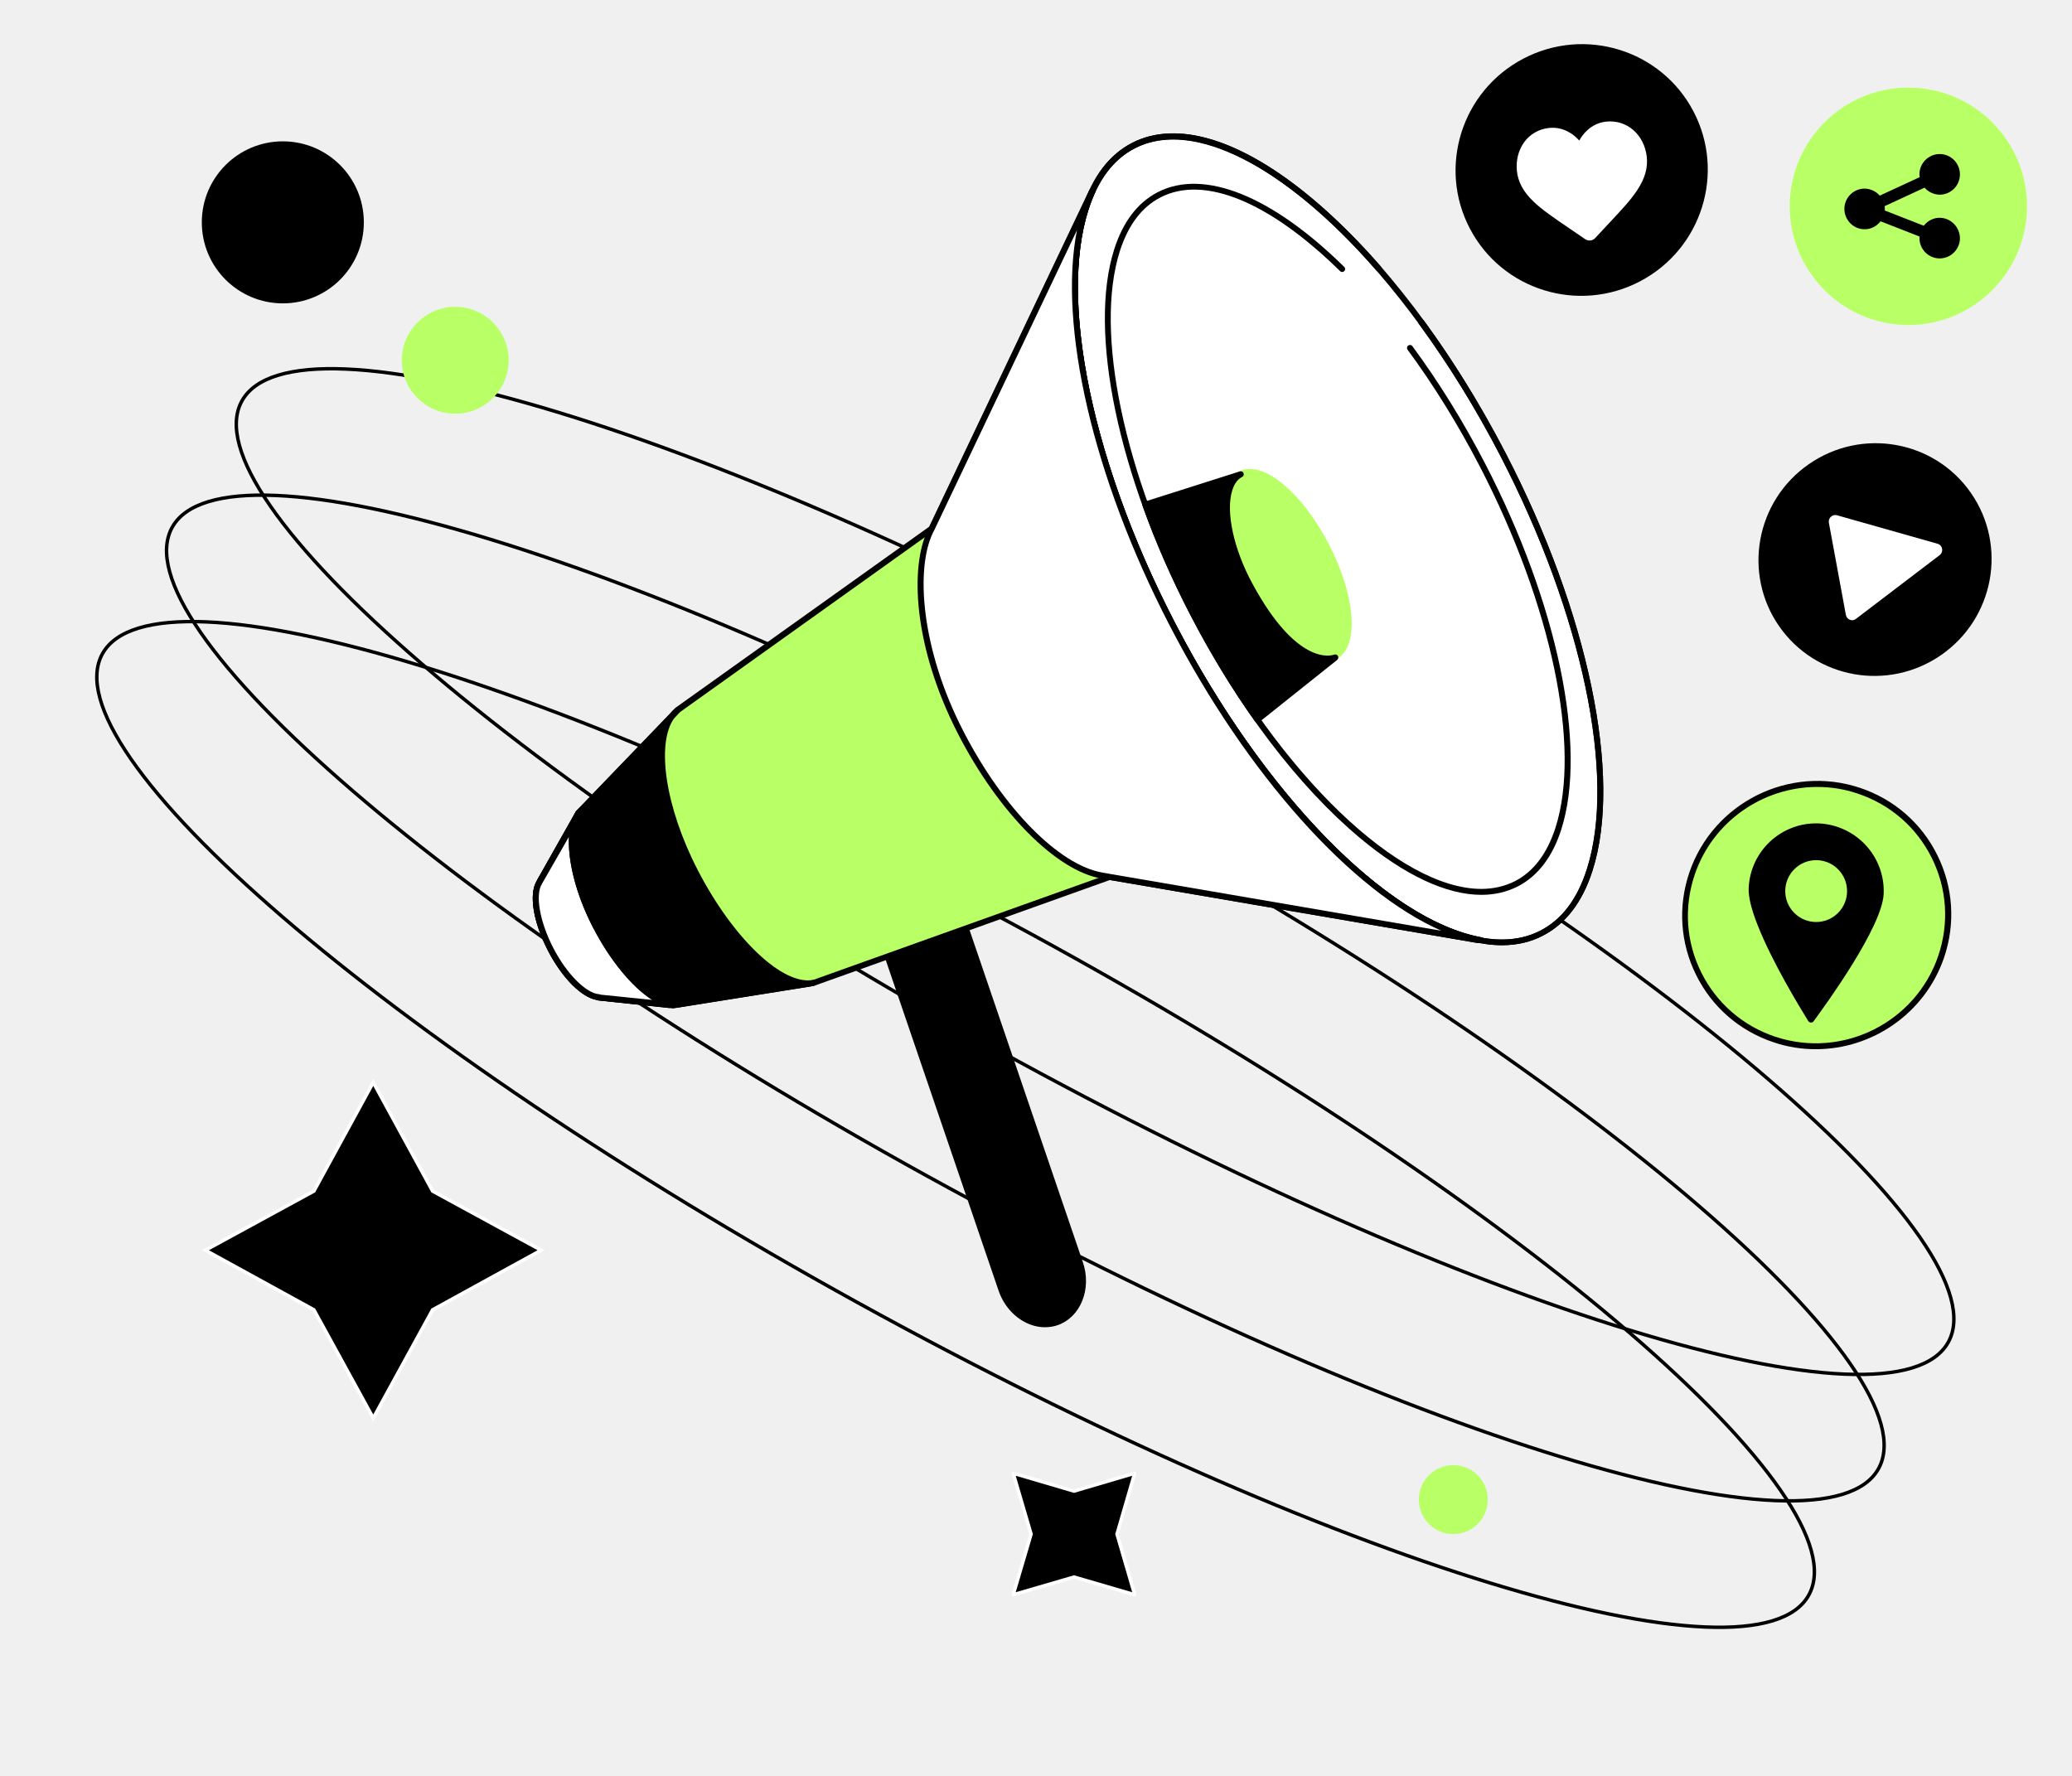
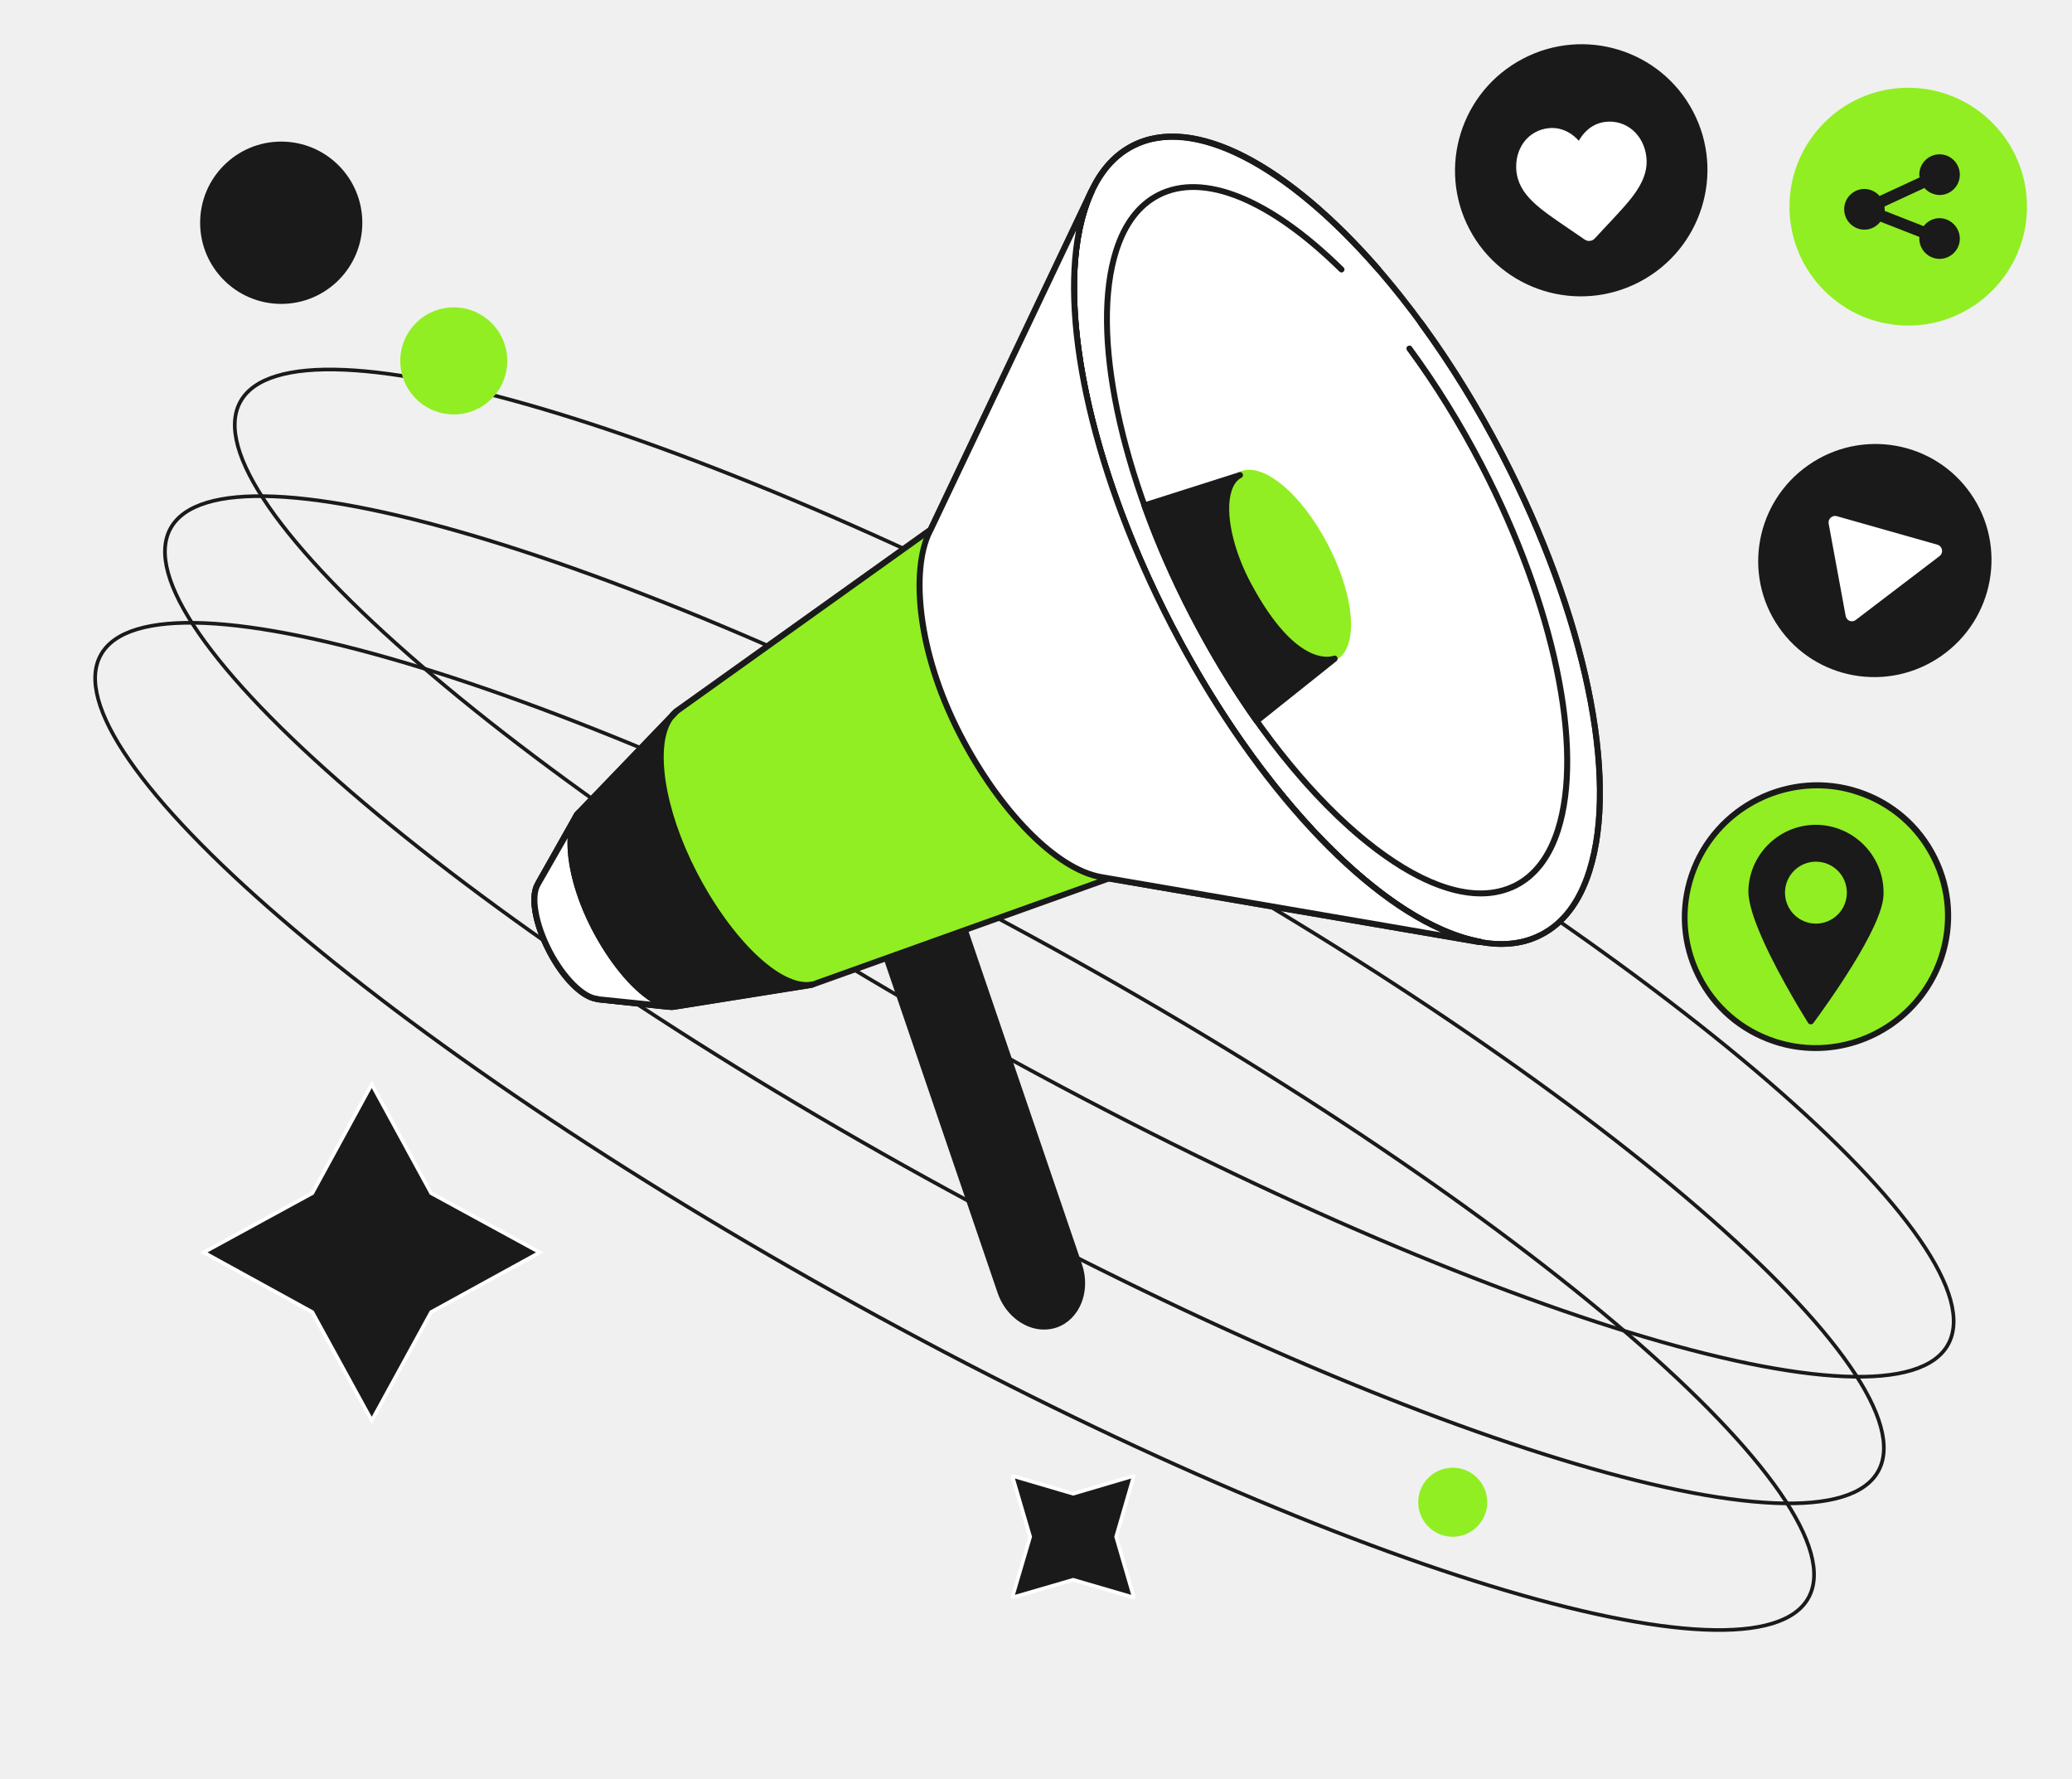
- <svg xmlns="http://www.w3.org/2000/svg" width="601" height="515" viewBox="0 0 601 515" fill="none">
-   <g clip-path="url(#clip0_332_1228)">
-     <path d="M311.536 432.535L329.137 427.349L324.001 445L329.137 462.601L311.536 457.465L293.885 462.601L299.07 445L293.885 427.349L311.536 432.535Z" fill="black" stroke="white" stroke-miterlimit="10" />
+ <svg xmlns="http://www.w3.org/2000/svg" width="564" height="484" viewBox="0 0 564 484" fill="none">
+   <g clip-path="url(#clip0_105_4668)">
+     <path d="M292.113 406.499L308.646 401.625L303.822 418.214L308.646 434.755L292.113 429.929L275.534 434.755L280.405 418.214L275.534 401.625L292.113 406.499Z" fill="#1A1A1A" stroke="white" stroke-miterlimit="10" />
  </g>
-   <g clip-path="url(#clip1_332_1228)">
-     <path d="M125.484 345.509L156.96 362.659L125.484 379.947L108.266 411.354L91.047 379.947L59.571 362.659L91.047 345.509L108.266 313.964L125.484 345.509Z" fill="black" stroke="white" stroke-miterlimit="10" />
+   <g clip-path="url(#clip1_105_4668)">
+     <path d="M117.36 324.711L146.924 340.829L117.36 357.076L101.187 386.593L85.013 357.076L55.449 340.829L85.013 324.711L101.187 295.065L117.36 324.711Z" fill="#1A1A1A" stroke="white" stroke-miterlimit="10" />
  </g>
-   <path d="M565.117 389.333C563.218 392.777 559.679 395.268 554.584 396.813C549.486 398.359 542.874 398.943 534.913 398.6C518.992 397.913 497.791 393.524 472.776 385.868C422.756 370.558 357.594 342.216 289.155 304.465C220.715 266.715 161.982 226.717 122.349 192.575C102.53 175.501 87.508 159.909 78.434 146.81C73.897 140.259 70.864 134.355 69.452 129.218C68.04 124.084 68.26 119.762 70.16 116.319C72.059 112.875 75.598 110.384 80.693 108.839C85.791 107.293 92.403 106.709 100.364 107.052C116.285 107.739 137.486 112.128 162.501 119.784C212.521 135.094 277.683 163.436 346.122 201.187C414.562 238.937 473.295 278.934 512.928 313.077C532.747 330.15 547.769 345.742 556.843 358.842C561.38 365.393 564.414 371.297 565.825 376.434C567.237 381.568 567.017 385.889 565.117 389.333Z" stroke="black" />
-   <path d="M544.887 426.007C542.987 429.451 539.449 431.942 534.354 433.487C529.256 435.033 522.644 435.617 514.683 435.273C498.762 434.587 477.56 430.198 452.546 422.542C402.526 407.232 337.364 378.89 268.924 341.139C200.485 303.388 141.752 263.391 102.119 229.249C82.299 212.175 67.277 196.583 58.204 183.483C53.666 176.933 50.633 171.029 49.221 165.892C47.81 160.758 48.03 156.436 49.929 152.992C51.829 149.549 55.367 147.057 60.462 145.512C65.56 143.967 72.172 143.383 80.134 143.726C96.054 144.413 117.256 148.802 142.27 156.458C192.291 171.767 257.452 200.11 325.892 237.86C394.331 275.611 453.064 315.608 492.697 349.75C512.517 366.824 527.539 382.416 536.612 395.516C541.15 402.067 544.183 407.971 545.595 413.107C547.006 418.241 546.786 422.563 544.887 426.007Z" stroke="black" />
-   <path d="M524.658 462.681C522.759 466.125 519.22 468.616 514.125 470.161C509.027 471.707 502.415 472.291 494.454 471.948C478.533 471.261 457.332 466.872 432.317 459.216C382.297 443.906 317.135 415.564 248.696 377.813C180.256 340.063 121.523 300.066 81.891 265.923C62.071 248.85 47.049 233.258 37.975 220.158C33.438 213.607 30.404 207.703 28.993 202.566C27.581 197.432 27.801 193.111 29.701 189.667C31.6 186.223 35.139 183.732 40.234 182.187C45.332 180.641 51.944 180.057 59.905 180.4C75.826 181.087 97.027 185.476 122.042 193.132C172.062 208.442 237.224 236.784 305.663 274.535C374.103 312.285 432.836 352.283 472.469 386.425C492.288 403.499 507.31 419.091 516.384 432.19C520.921 438.741 523.955 444.645 525.366 449.782C526.778 454.916 526.558 459.237 524.658 462.681Z" stroke="black" />
-   <circle cx="132.037" cy="104.5" r="15.5" fill="#B9FF66" />
-   <circle cx="421.537" cy="435" r="10" fill="#B9FF66" />
-   <circle cx="82.037" cy="64.5" r="23.5" fill="black" />
-   <path d="M306.509 383.59C300.205 385.744 293.001 381.475 290.495 374.071L251.496 259.81L274.284 252.015L313.322 366.433C315.828 373.758 312.774 381.436 306.509 383.59Z" fill="black" />
-   <path d="M303.102 385C301.262 385 299.383 384.569 297.581 383.668C293.94 381.866 291.042 378.498 289.633 374.345L250.634 260.084C250.478 259.653 250.713 259.144 251.182 258.987L273.971 251.192C274.206 251.113 274.441 251.113 274.636 251.231C274.832 251.348 274.989 251.505 275.067 251.74L314.105 366.159C316.728 373.914 313.439 382.101 306.744 384.412C305.608 384.804 304.355 385 303.102 385ZM252.592 260.358L291.317 373.797C292.57 377.518 295.154 380.574 298.364 382.14C300.949 383.394 303.729 383.629 306.235 382.767C312.03 380.769 314.849 373.562 312.5 366.707L273.736 253.111L252.592 260.358Z" fill="black" />
-   <path d="M270.251 153.382L196.521 205.988L167.821 235.798L156.544 255.736L156.505 255.892C154.273 259.339 155.565 267.291 159.755 275.399C163.866 283.39 169.661 288.953 173.733 289.266L173.616 289.344L195.268 291.695L235.794 285.231L321.818 254.443L428.751 272.775L429.495 272.814C402.635 267.8 366.377 231.88 340.025 181.076C313.713 130.31 305.334 80.132 316.885 55.376H316.845L270.838 152.128L270.251 153.382Z" fill="#B9FF66" />
-   <path d="M447.266 270.603C473.694 256.873 468.583 194.629 435.852 131.577C403.121 68.525 355.163 28.541 328.736 42.271C302.308 56.001 307.419 118.245 340.15 181.297C372.881 244.349 420.839 284.333 447.266 270.603Z" fill="white" />
-   <path d="M435.643 274.185C424.131 274.185 410.27 267.761 395.352 255.266C375.031 238.266 355.101 212.06 339.243 181.428C315.241 135.05 305.334 87.496 314.027 60.273C316.924 51.185 321.78 44.839 328.397 41.431C341.553 34.694 360.073 40.413 380.591 57.57C400.912 74.57 420.842 100.775 436.7 131.407C460.742 177.786 470.648 225.339 461.916 252.563C459.019 261.651 454.163 267.996 447.546 271.404C443.983 273.284 439.989 274.185 435.643 274.185ZM340.378 40.413C336.345 40.413 332.586 41.236 329.219 42.998C322.993 46.171 318.451 52.203 315.711 60.86C307.136 87.692 317.003 134.737 340.809 180.723C373.23 243.279 420.764 283.312 446.802 269.955C453.028 266.782 457.57 260.75 460.311 252.093C468.886 225.261 459.019 178.216 435.212 132.23C406.981 77.782 367.356 40.413 340.378 40.413Z" fill="black" />
-   <path d="M435.643 274.185C424.131 274.185 410.27 267.761 395.352 255.266C375.031 238.265 355.101 212.06 339.243 181.428C315.241 135.05 305.334 87.496 314.027 60.273C316.924 51.185 321.78 44.839 328.397 41.431C337.207 36.887 348.718 38.023 361.679 44.682C374.091 51.067 387.521 62.388 400.599 77.39C400.912 77.743 400.873 78.291 400.521 78.605C400.168 78.918 399.62 78.879 399.307 78.526C372.76 48.051 345.899 34.42 329.219 42.998C322.993 46.171 318.451 52.203 315.711 60.86C307.136 87.692 317.003 134.737 340.809 180.723C369.001 235.132 408.665 272.54 435.604 272.54C439.637 272.54 443.396 271.717 446.763 269.955C452.989 266.782 457.531 260.75 460.272 252.093C468.847 225.261 458.98 178.216 435.173 132.23C428.086 118.52 420.098 105.632 411.523 93.92C411.249 93.529 411.328 92.98 411.719 92.706C412.111 92.432 412.659 92.51 412.933 92.902C421.586 104.692 429.574 117.658 436.739 131.446C460.742 177.785 470.648 225.339 461.916 252.563C459.019 261.65 454.163 267.996 447.546 271.404C443.983 273.284 439.989 274.185 435.643 274.185Z" fill="black" />
-   <path d="M387.303 190.339C393.426 187.158 392.248 172.751 384.673 158.159C377.098 143.567 365.995 134.316 359.872 137.497C353.75 140.678 354.928 155.085 362.503 169.677C370.077 184.269 381.181 193.52 387.303 190.339Z" fill="#B9FF66" />
-   <path d="M384.624 191.848C377.889 191.848 368.492 183.152 361.718 170.03C356.08 159.14 353.77 147.937 355.845 141.474C356.589 139.202 357.803 137.596 359.486 136.734C366.143 133.326 377.537 142.61 385.446 157.847C391.085 168.737 393.395 179.94 391.32 186.403C390.576 188.675 389.362 190.281 387.678 191.143C386.738 191.613 385.72 191.848 384.624 191.848ZM362.54 137.714C361.718 137.714 360.935 137.87 360.269 138.223C358.977 138.889 358.038 140.142 357.45 141.983C355.532 148.016 357.764 158.748 363.206 169.246C370.411 183.152 381.257 192.514 386.856 189.615C388.148 188.949 389.088 187.696 389.675 185.855C391.594 179.783 389.323 169.09 383.919 158.592C377.576 146.41 368.492 137.714 362.54 137.714Z" fill="#B9FF66" />
-   <path d="M429.692 259.574C419.59 259.574 407.452 253.934 394.374 243.005C376.597 228.12 359.134 205.166 345.273 178.373C324.247 137.792 315.593 96.153 323.19 72.298C325.735 64.307 330.003 58.745 335.837 55.728C349.228 48.874 368.923 56.786 389.91 77.429C390.262 77.782 390.262 78.291 389.91 78.644C389.558 78.996 389.049 78.996 388.696 78.644C368.257 58.549 349.267 50.715 336.62 57.256C331.216 60.037 327.262 65.247 324.834 72.807C317.355 96.231 325.97 137.361 346.8 177.589C371.429 225.182 406.081 257.851 429.653 257.851C433.177 257.851 436.426 257.107 439.402 255.618C444.806 252.837 448.76 247.627 451.188 240.067C458.667 216.643 450.052 175.513 429.222 135.285C422.918 123.142 415.87 111.743 408.274 101.441C408 101.049 408.078 100.501 408.47 100.227C408.861 99.953 409.409 100.031 409.683 100.423C417.358 110.842 424.445 122.28 430.788 134.501C451.814 175.082 460.468 216.721 452.872 240.576C450.327 248.567 446.059 254.13 440.225 257.146C437.014 258.752 433.49 259.574 429.692 259.574Z" fill="black" />
-   <path d="M195.308 292.517C195.269 292.517 195.23 292.517 195.23 292.517L173.577 290.167C173.46 290.167 173.342 290.128 173.225 290.05C168.761 289.344 163.123 283.704 159.011 275.791C154.626 267.448 153.334 259.3 155.722 255.462L155.762 255.344L167.038 235.367C167.077 235.289 167.117 235.249 167.156 235.21L195.857 205.401C195.896 205.362 195.935 205.323 195.974 205.284L269.508 152.794L316.024 54.984C316.141 54.789 316.298 54.632 316.533 54.554C316.768 54.475 317.003 54.475 317.199 54.593C317.629 54.789 317.825 55.298 317.629 55.729C305.844 80.994 315.163 131.211 340.77 180.645C366.417 230.157 402.165 266.821 429.692 271.874C430.122 271.953 430.436 272.344 430.396 272.814C430.357 273.245 429.966 273.559 429.535 273.598L428.791 273.559C428.752 273.559 428.713 273.559 428.674 273.559L321.936 255.266L236.108 285.976C236.069 285.976 235.991 286.015 235.951 286.015L195.426 292.478C195.387 292.517 195.348 292.517 195.308 292.517ZM174.204 288.522L195.308 290.794L235.638 284.331L321.623 253.581C321.78 253.542 321.897 253.503 322.054 253.542L418.141 269.994C392.181 258.595 361.836 224.947 339.321 181.468C316.964 138.301 306.979 94.469 312.461 66.775L271.035 153.735C270.956 153.852 270.878 153.97 270.761 154.048L197.11 206.655L168.526 236.307L157.249 256.284C157.249 256.323 157.21 256.363 157.21 256.363C155.174 259.535 156.545 267.37 160.499 275.008C164.376 282.49 169.975 288.13 173.812 288.404C173.969 288.404 174.086 288.444 174.204 288.522Z" fill="black" />
-   <path d="M270.367 153.069L316.845 55.337H316.884C305.333 80.093 313.751 130.271 340.025 181.037C366.376 231.881 402.634 267.8 429.573 272.736L428.829 272.697L322.052 254.404L319.586 253.973C307.173 251.779 290.611 235.641 278.747 212.608C266.569 188.988 264.416 165.447 269.819 154.244L270.367 153.069Z" fill="white" />
-   <path d="M429.573 273.598C429.534 273.598 429.573 273.598 429.573 273.598L428.79 273.558C428.751 273.558 428.711 273.558 428.672 273.558L321.896 255.266L319.429 254.835C306.312 252.524 289.671 235.719 277.964 213.039C264.69 187.265 264.025 164.311 269.036 153.891L269.624 152.716L316.101 55.024C316.218 54.828 316.375 54.671 316.61 54.593C316.845 54.514 317.08 54.514 317.276 54.632C317.706 54.828 317.902 55.337 317.706 55.768C305.921 81.033 315.24 131.25 340.847 180.684C366.494 230.196 402.243 266.86 429.769 271.913C430.199 271.992 430.513 272.383 430.473 272.853C430.356 273.245 430.004 273.598 429.573 273.598ZM312.381 66.775L271.151 153.46L270.563 154.635C265.591 164.977 267.04 188.087 279.491 212.217C290.963 234.466 307.134 250.918 319.742 253.111L322.209 253.542L418.1 269.994C392.14 258.595 361.795 224.947 339.281 181.467C316.923 138.301 306.939 94.469 312.381 66.775Z" fill="black" />
-   <path d="M194.133 292.4C194.094 292.4 194.055 292.4 194.055 292.4L173.538 290.206C173.42 290.206 173.303 290.167 173.185 290.089C168.721 289.384 163.083 283.743 158.972 275.831C154.626 267.448 153.333 259.3 155.722 255.462L155.761 255.344L167.038 235.367C167.273 234.936 167.782 234.819 168.212 235.054C168.643 235.289 168.761 235.798 168.526 236.229L157.249 256.284C157.249 256.323 157.21 256.363 157.21 256.363C155.174 259.535 156.544 267.37 160.499 275.008C164.375 282.49 169.974 288.13 173.812 288.404C173.929 288.404 174.086 288.444 174.164 288.522L194.212 290.676C194.681 290.716 195.034 291.146 194.955 291.616C194.916 292.047 194.564 292.4 194.133 292.4Z" fill="black" />
-   <path d="M195.503 291.538C188.847 291.068 179.528 281.628 172.754 268.584C165.589 254.756 163.905 240.459 168.29 235.367L156.583 255.736L156.505 255.892C154.273 259.339 155.565 267.291 159.755 275.399C163.866 283.39 169.661 288.953 173.733 289.266L173.616 289.344L195.503 291.538Z" fill="white" />
-   <path d="M195.504 292.4C195.464 292.4 195.464 292.4 195.425 292.4C195.269 292.4 195.073 292.36 194.916 292.36L173.538 290.206C173.42 290.206 173.303 290.167 173.185 290.088C168.721 289.383 163.083 283.743 158.972 275.83C154.626 267.448 153.333 259.3 155.722 255.461L155.761 255.344L166.059 237.404C166.45 236.385 166.959 235.484 167.586 234.74C167.86 234.387 168.369 234.348 168.721 234.583C169.074 234.857 169.191 235.327 168.956 235.719L167.508 238.187C165.197 244.415 167.468 256.636 173.42 268.074C179.881 280.57 188.691 289.697 194.995 290.519L195.464 290.559C195.934 290.598 196.287 291.029 196.248 291.499C196.287 292.047 195.934 292.4 195.504 292.4ZM174.164 288.522L189.121 290.049C183.366 286.367 177.022 278.768 171.971 268.975C167.077 259.535 164.649 249.742 165.041 242.692L157.249 256.284C157.249 256.323 157.21 256.362 157.21 256.362C155.174 259.535 156.544 267.369 160.499 275.008C164.375 282.489 169.974 288.13 173.812 288.404C173.929 288.404 174.086 288.443 174.164 288.522Z" fill="black" />
-   <path d="M234.345 285.388L236.068 285.035C226.749 286.994 212.026 272.892 201.65 252.876C191.039 232.429 189.042 212.021 196.56 205.988L195.581 206.968L168.368 235.249C163.905 240.263 165.549 254.639 172.754 268.544C179.684 281.941 189.512 291.499 196.208 291.459L234.345 285.388Z" fill="black" />
-   <path d="M196.169 292.36C189.043 292.36 179.137 282.764 171.971 268.975C164.689 254.874 162.848 240.146 167.704 234.701L194.407 206.968C194.877 206.341 195.425 205.793 196.013 205.323C196.365 205.048 196.874 205.088 197.187 205.401C197.501 205.753 197.501 206.263 197.187 206.576L195.66 208.182C190.218 215.468 192.92 234.113 202.434 252.484C212.693 272.305 227.024 285.897 235.795 284.252L235.912 284.213C236.382 284.135 236.813 284.409 236.93 284.879C237.008 285.349 236.734 285.78 236.264 285.897C236.225 285.897 236.186 285.897 236.147 285.936L234.542 286.25H234.502L196.365 292.321C196.287 292.321 196.209 292.36 196.169 292.36ZM192.136 211.825L168.996 235.876C164.689 240.733 166.646 254.913 173.538 268.192C180.272 281.197 189.787 290.598 196.169 290.637L229.843 285.27C220.759 282.058 209.561 269.955 200.907 253.307C192.685 237.443 189.513 221.304 192.136 211.825Z" fill="black" />
-   <path d="M359.878 137.479C353.731 140.612 354.631 155.145 362.462 169.638C375.579 193.885 386.034 191.025 387.248 190.594C387.287 190.594 387.287 190.634 387.248 190.634L364.733 208.77C358.116 199.486 351.812 189.145 346.017 177.981C340.496 167.288 335.837 156.633 332.156 146.292L359.878 137.479Z" fill="black" />
-   <path d="M364.733 209.631C364.694 209.631 364.655 209.631 364.616 209.631C364.381 209.592 364.185 209.475 364.028 209.279C357.255 199.76 350.951 189.341 345.273 178.412C339.83 167.914 335.132 157.221 331.373 146.645C331.295 146.41 331.295 146.174 331.412 145.979C331.53 145.783 331.686 145.626 331.921 145.548L359.643 136.734C360.074 136.617 360.544 136.813 360.7 137.243C360.857 137.674 360.7 138.144 360.309 138.34C358.977 139.006 357.998 140.338 357.411 142.297C355.493 148.446 357.842 159.336 363.284 169.325C376.088 192.984 385.955 190.281 387.013 189.889C387.404 189.733 387.874 189.928 388.07 190.281C388.266 190.634 388.187 191.143 387.874 191.417L365.281 209.436C365.125 209.553 364.929 209.631 364.733 209.631ZM333.292 146.84C337.011 157.064 341.553 167.405 346.8 177.59C352.282 188.166 358.39 198.233 364.929 207.516L384.467 191.77C380.004 191.574 371.585 188.244 361.718 170.03C356.002 159.493 353.652 148.368 355.727 141.67C356.002 140.808 356.315 140.064 356.706 139.359L333.292 146.84Z" fill="black" />
-   <path d="M475.723 81.597C493.623 72.194 500.547 50.116 491.187 32.285C481.827 14.454 459.729 7.623 441.829 17.027C423.929 26.43 417.006 48.508 426.365 66.339C435.725 84.17 457.823 91.001 475.723 81.597Z" fill="black" />
-   <path d="M442.104 41.235C443.827 38.885 446.372 37.436 449.27 37.122C451.462 36.887 453.498 37.357 455.417 38.532C456.396 39.12 457.257 39.864 458.08 40.765C458.667 39.708 459.372 38.767 460.194 37.984C461.799 36.417 463.718 35.516 465.872 35.281C468.769 34.968 471.588 35.83 473.781 37.749C475.934 39.629 477.305 42.371 477.657 45.466C478.01 48.639 477.148 51.694 474.956 55.063C472.998 58.079 470.022 61.212 466.576 64.894C465.402 66.148 464.07 67.558 462.7 69.047C462.348 69.438 461.839 69.713 461.29 69.752C460.742 69.83 460.233 69.673 459.763 69.36C458.08 68.185 456.474 67.088 455.065 66.148C450.914 63.328 447.312 60.899 444.728 58.392C441.83 55.611 440.342 52.791 439.99 49.618C439.677 46.523 440.421 43.546 442.104 41.235Z" fill="white" />
-   <path d="M577.272 83.593C590.377 70.483 590.377 49.228 577.272 36.118C564.168 23.009 542.922 23.009 529.817 36.118C516.713 49.228 516.713 70.483 529.817 83.593C542.922 96.702 564.168 96.702 577.272 83.593Z" fill="#B9FF66" />
-   <path d="M553.539 94.273C534.587 94.273 519.121 78.84 519.121 59.842C519.121 40.883 534.548 25.411 553.539 25.411C572.529 25.411 587.956 40.844 587.956 59.842C587.956 78.801 572.529 94.273 553.539 94.273ZM553.539 27.134C535.527 27.134 520.844 41.784 520.844 59.842C520.844 77.861 535.488 92.55 553.539 92.55C571.55 92.55 586.233 77.9 586.233 59.842C586.233 41.823 571.589 27.134 553.539 27.134Z" fill="#B9FF66" />
-   <path d="M562.622 63.171C560.743 63.171 559.098 64.072 558.002 65.482L546.686 61.056C546.686 60.899 546.725 60.782 546.725 60.625C546.725 60.351 546.686 60.077 546.647 59.803L558.237 54.436C559.294 55.651 560.86 56.434 562.622 56.473C565.833 56.473 568.495 53.849 568.495 50.597C568.495 47.346 565.872 44.683 562.622 44.683C559.411 44.683 556.749 47.307 556.749 50.558C556.749 50.833 556.788 51.107 556.827 51.381L545.237 56.747C544.18 55.533 542.614 54.75 540.852 54.71C537.641 54.71 534.979 57.335 534.979 60.586C534.979 63.837 537.602 66.501 540.852 66.501C542.731 66.501 544.376 65.6 545.472 64.19L556.788 68.616C556.788 68.773 556.749 68.89 556.749 69.047C556.749 72.298 559.372 74.962 562.622 74.962C565.833 74.962 568.495 72.337 568.495 69.086C568.456 65.835 565.833 63.211 562.622 63.171Z" fill="black" />
-   <path d="M563.067 189.993C578.433 179.322 582.294 158.283 571.69 142.999C561.085 127.715 540.032 123.975 524.665 134.645C509.299 145.315 505.438 166.355 516.042 181.639C526.647 196.923 547.7 200.663 563.067 189.993Z" fill="black" />
-   <path d="M535.411 178.373L530.478 151.619C530.243 150.248 531.496 149.112 532.827 149.465L561.998 157.73C563.486 158.161 563.838 160.08 562.624 161.02L538.348 179.509C537.291 180.371 535.685 179.783 535.411 178.373Z" fill="white" />
-   <path d="M543.535 299.582C562.512 290.34 570.452 267.553 561.271 248.686C552.09 229.819 529.264 222.016 510.287 231.258C491.311 240.499 483.371 263.286 492.552 282.153C501.733 301.02 524.559 308.823 543.535 299.582Z" fill="#B9FF66" />
-   <path d="M526.718 304.347C522.646 304.347 518.495 303.72 514.462 302.349C504.595 299.059 496.607 292.165 491.987 282.842C487.367 273.559 486.662 263.022 489.99 253.151C496.881 232.821 519.043 221.735 539.443 228.512C549.31 231.802 557.298 238.696 561.918 248.019C566.539 257.303 567.243 267.84 563.915 277.711C558.355 294.006 543.045 304.347 526.718 304.347ZM527.109 228.277C511.486 228.277 496.842 238.148 491.556 253.738C488.385 263.178 489.05 273.245 493.475 282.098C497.899 290.99 505.535 297.61 514.971 300.743C534.47 307.206 555.653 296.63 562.232 277.202C565.403 267.761 564.737 257.694 560.313 248.842C555.888 239.95 548.253 233.33 538.817 230.196C534.94 228.865 530.986 228.277 527.109 228.277Z" fill="black" />
-   <path d="M546.375 259.261C545.983 268.78 529.891 291.029 526.053 296.239C525.662 296.787 524.84 296.748 524.487 296.16C522.06 292.243 514.033 279.082 509.843 268.427C508.16 264.197 507.102 260.358 507.22 257.655C507.651 246.844 516.774 238.422 527.581 238.853C538.387 239.362 546.806 248.45 546.375 259.261Z" fill="black" />
-   <path d="M533.13 264.827C536.632 261.324 536.632 255.644 533.13 252.141C529.628 248.638 523.951 248.638 520.45 252.141C516.948 255.644 516.948 261.324 520.45 264.827C523.951 268.33 529.628 268.33 533.13 264.827Z" fill="#B9FF66" />
+   <path d="M530.27 365.883C528.491 369.111 525.176 371.448 520.394 372.899C515.611 374.35 509.404 374.899 501.928 374.576C486.978 373.931 467.066 369.807 443.572 362.612C396.591 348.225 335.388 321.59 271.106 286.112C206.824 250.635 151.659 213.046 114.435 180.961C95.82 164.915 81.712 150.264 73.192 137.956C68.931 131.801 66.084 126.255 64.759 121.433C63.434 116.612 63.642 112.559 65.421 109.332C67.2 106.105 70.516 103.767 75.297 102.316C80.081 100.865 86.288 100.316 93.764 100.639C108.714 101.284 128.625 105.408 152.119 112.603C199.1 126.99 260.303 153.626 324.585 189.103C388.868 224.581 444.032 262.169 481.256 294.254C499.872 310.3 513.979 324.951 522.5 337.259C526.761 343.414 529.608 348.96 530.933 353.783C532.257 358.603 532.049 362.656 530.27 365.883Z" stroke="#1A1A1A" />
+   <path d="M511.268 400.35C509.489 403.577 506.173 405.914 501.392 407.365C496.608 408.817 490.401 409.365 482.925 409.043C467.975 408.397 448.064 404.274 424.569 397.079C377.589 382.691 316.386 356.056 252.104 320.578C187.821 285.101 132.656 247.512 95.432 215.427C76.817 199.382 62.71 184.73 54.189 172.422C49.928 166.267 47.081 160.722 45.756 155.899C44.432 151.079 44.639 147.026 46.419 143.798C48.198 140.571 51.513 138.233 56.295 136.783C61.078 135.331 67.285 134.783 74.761 135.105C89.711 135.751 109.623 139.874 133.117 147.069C180.097 161.457 241.301 188.092 305.583 223.569C369.865 259.047 425.03 296.635 462.254 328.721C480.869 344.766 494.977 359.418 503.497 371.726C507.758 377.881 510.605 383.426 511.93 388.249C513.254 393.069 513.047 397.122 511.268 400.35Z" stroke="#1A1A1A" />
+   <path d="M492.268 434.816C490.489 438.043 487.173 440.381 482.392 441.831C477.608 443.283 471.402 443.832 463.925 443.509C448.975 442.864 429.064 438.74 405.57 431.545C358.589 417.158 297.386 390.522 233.104 355.045C168.822 319.567 113.657 281.979 76.433 249.893C57.818 233.848 43.71 219.197 35.189 206.888C30.928 200.734 28.081 195.188 26.756 190.365C25.432 185.545 25.64 181.492 27.419 178.265C29.198 175.037 32.514 172.7 37.295 171.249C42.079 169.798 48.285 169.249 55.761 169.572C70.712 170.217 90.623 174.341 114.117 181.535C161.098 195.923 222.301 222.558 286.583 258.036C350.865 293.513 406.03 331.102 443.254 363.187C461.869 379.232 475.977 393.884 484.498 406.192C488.758 412.347 491.606 417.893 492.93 422.715C494.255 427.536 494.047 431.588 492.268 434.816Z" stroke="#1A1A1A" />
+   <ellipse cx="123.514" cy="98.21" rx="14.559" ry="14.567" fill="#91EE22" />
+   <ellipse cx="395.435" cy="408.816" rx="9.393" ry="9.398" fill="#91EE22" />
+   <ellipse cx="76.55" cy="60.618" rx="22.073" ry="22.085" fill="#1A1A1A" />
+   <path d="M287.392 360.5C281.471 362.524 274.704 358.512 272.35 351.554L235.719 244.17L257.124 236.844L293.791 344.376C296.145 351.26 293.276 358.475 287.392 360.5Z" fill="#1A1A1A" />
+   <path d="M284.192 361.825C282.464 361.825 280.699 361.42 279.007 360.574C275.586 358.88 272.865 355.714 271.541 351.812L234.91 244.428C234.763 244.023 234.984 243.545 235.425 243.398L256.83 236.072C257.051 235.998 257.271 235.998 257.455 236.109C257.639 236.219 257.786 236.366 257.86 236.587L294.527 344.118C296.991 351.407 293.902 359.101 287.613 361.273C286.546 361.641 285.369 361.825 284.192 361.825ZM236.749 244.686L273.122 351.297C274.299 354.794 276.727 357.666 279.742 359.138C282.17 360.316 284.781 360.537 287.135 359.727C292.578 357.85 295.226 351.076 293.019 344.634L256.609 237.876L236.749 244.686Z" fill="#1A1A1A" />
+   <path d="M253.335 144.149L184.082 193.589L157.124 221.604L146.533 240.342L146.496 240.489C144.399 243.729 145.613 251.202 149.548 258.822C153.41 266.332 158.853 271.56 162.678 271.854L162.568 271.928L182.906 274.136L220.97 268.062L301.771 239.127L402.21 256.356L402.909 256.393C377.68 251.68 343.624 217.923 318.872 170.176C294.158 122.466 286.287 75.309 297.137 52.043H297.1L253.886 142.971L253.335 144.149Z" fill="#91EE22" />
+   <path d="M419.602 254.314C444.425 241.411 439.625 182.913 408.881 123.657C378.137 64.4 333.092 26.823 308.269 39.727C283.446 52.63 288.246 111.128 318.99 170.384C349.734 229.641 394.779 267.218 419.602 254.314Z" fill="white" />
+   <path d="M408.684 257.681C397.872 257.681 384.853 251.644 370.84 239.9C351.753 223.923 333.033 199.295 318.138 170.508C295.593 126.921 286.289 82.23 294.453 56.645C297.175 48.104 301.735 42.14 307.951 38.937C320.308 32.606 337.704 37.98 356.975 54.104C376.063 70.081 394.783 94.709 409.677 123.497C432.259 167.084 441.564 211.775 433.362 237.36C430.641 245.901 426.08 251.864 419.865 255.067C416.518 256.834 412.767 257.681 408.684 257.681ZM319.205 37.98C315.416 37.98 311.886 38.753 308.723 40.41C302.875 43.392 298.609 49.061 296.035 57.197C287.98 82.414 297.248 126.626 319.609 169.845C350.061 228.635 394.709 266.258 419.166 253.705C425.014 250.723 429.28 245.054 431.854 236.918C439.909 211.701 430.641 167.489 408.28 124.27C381.763 73.1 344.544 37.98 319.205 37.98Z" fill="#1A1A1A" />
+   <path d="M408.684 257.681C397.871 257.681 384.852 251.644 370.84 239.9C351.752 223.923 333.032 199.295 318.138 170.507C295.593 126.921 286.288 82.23 294.453 56.645C297.174 48.104 301.735 42.14 307.95 38.937C316.225 34.667 327.038 35.735 339.211 41.993C350.87 47.993 363.484 58.632 375.768 72.732C376.062 73.063 376.025 73.579 375.694 73.873C375.363 74.168 374.849 74.131 374.554 73.799C349.619 45.159 324.39 32.348 308.722 40.41C302.875 43.392 298.609 49.061 296.034 57.197C287.98 82.414 297.248 126.626 319.609 169.845C346.089 220.978 383.344 256.135 408.647 256.135C412.435 256.135 415.966 255.362 419.129 253.705C424.976 250.723 429.243 245.054 431.817 236.918C439.871 211.701 430.603 167.489 408.243 124.27C401.586 111.386 394.083 99.274 386.029 88.267C385.772 87.899 385.845 87.383 386.213 87.126C386.581 86.868 387.096 86.942 387.353 87.31C395.481 98.391 402.983 110.576 409.714 123.534C432.258 167.084 441.563 211.775 433.362 237.36C430.64 245.901 426.08 251.864 419.864 255.067C416.518 256.834 412.766 257.681 408.684 257.681Z" fill="#1A1A1A" />
+   <path d="M363.28 178.881C369.031 175.892 367.925 162.352 360.81 148.638C353.695 134.925 343.265 126.231 337.515 129.221C331.764 132.21 332.871 145.75 339.985 159.463C347.1 173.177 357.53 181.871 363.28 178.881Z" fill="#91EE22" />
+   <path d="M360.763 180.3C354.438 180.3 345.611 172.128 339.249 159.795C333.953 149.561 331.783 139.033 333.732 132.958C334.431 130.823 335.571 129.314 337.152 128.504C343.404 125.301 354.107 134.026 361.536 148.346C366.832 158.58 369.002 169.109 367.052 175.183C366.354 177.318 365.214 178.827 363.632 179.637C362.749 180.079 361.793 180.3 360.763 180.3ZM340.021 129.424C339.249 129.424 338.513 129.572 337.888 129.903C336.674 130.529 335.791 131.707 335.24 133.437C333.438 139.106 335.534 149.193 340.646 159.059C347.413 172.128 357.601 180.926 362.86 178.202C364.073 177.576 364.956 176.398 365.508 174.668C367.31 168.962 365.177 158.912 360.101 149.046C354.143 137.597 345.611 129.424 340.021 129.424Z" fill="#91EE22" />
+   <path d="M403.094 243.949C393.606 243.949 382.204 238.648 369.921 228.378C353.224 214.389 336.821 192.816 323.802 167.636C304.052 129.498 295.924 90.365 303.059 67.946C305.45 60.436 309.458 55.209 314.938 52.374C327.516 45.932 346.015 53.368 365.728 72.769C366.059 73.1 366.059 73.578 365.728 73.91C365.397 74.241 364.919 74.241 364.588 73.91C345.39 55.025 327.553 47.662 315.674 53.81C310.598 56.423 306.884 61.32 304.604 68.425C297.579 90.439 305.67 129.093 325.236 166.9C348.369 211.628 380.917 242.33 403.057 242.33C406.367 242.33 409.42 241.63 412.215 240.231C417.29 237.618 421.005 232.721 423.285 225.617C430.31 203.602 422.219 164.949 402.653 127.141C396.732 115.729 390.112 105.017 382.977 95.335C382.719 94.967 382.793 94.451 383.161 94.194C383.528 93.936 384.043 94.01 384.301 94.378C391.509 104.17 398.166 114.92 404.124 126.405C423.874 164.544 432.001 203.676 424.867 226.095C422.476 233.605 418.467 238.832 412.987 241.667C409.972 243.176 406.662 243.949 403.094 243.949Z" fill="#1A1A1A" />
+   <path d="M182.943 274.91C182.907 274.91 182.87 274.91 182.87 274.91L162.532 272.701C162.421 272.701 162.311 272.664 162.201 272.59C158.008 271.928 152.712 266.627 148.85 259.19C144.731 251.349 143.518 243.692 145.761 240.084L145.798 239.974L156.39 221.199C156.427 221.126 156.463 221.089 156.5 221.052L183.458 193.037C183.495 193.001 183.532 192.964 183.569 192.927L252.637 143.597L296.329 51.675C296.439 51.491 296.586 51.344 296.807 51.27C297.027 51.196 297.248 51.196 297.432 51.307C297.837 51.491 298.02 51.969 297.837 52.374C286.767 76.119 295.52 123.313 319.572 169.771C343.661 216.303 377.239 250.76 403.094 255.509C403.499 255.583 403.793 255.951 403.756 256.393C403.719 256.798 403.352 257.092 402.947 257.129L402.248 257.092C402.211 257.092 402.175 257.092 402.138 257.092L301.882 239.9L221.266 268.762C221.229 268.762 221.155 268.799 221.118 268.799L183.054 274.873C183.017 274.91 182.98 274.91 182.943 274.91ZM163.12 271.155L182.943 273.29L220.824 267.216L301.588 238.317C301.735 238.281 301.845 238.244 301.992 238.281L392.245 253.742C367.861 243.03 339.359 211.407 318.211 170.545C297.211 129.976 287.833 88.783 292.982 62.756L254.071 144.481C253.998 144.591 253.924 144.702 253.814 144.775L184.635 194.215L157.787 222.083L147.195 240.858C147.195 240.894 147.159 240.931 147.159 240.931C145.246 243.913 146.533 251.276 150.248 258.454C153.889 265.486 159.148 270.787 162.752 271.044C162.9 271.044 163.01 271.081 163.12 271.155Z" fill="#1A1A1A" />
+   <path d="M253.445 143.855L297.1 52.006H297.137C286.287 75.272 294.194 122.43 318.872 170.139C343.623 217.923 377.679 251.68 402.982 256.319L402.284 256.282L301.991 239.09L299.674 238.685C288.016 236.624 272.459 221.457 261.315 199.811C249.877 177.612 247.855 155.488 252.93 144.959L253.445 143.855Z" fill="white" />
+   <path d="M402.983 257.129C402.946 257.129 402.983 257.129 402.983 257.129L402.247 257.092C402.211 257.092 402.174 257.092 402.137 257.092L301.844 239.9L299.527 239.495C287.207 237.323 271.576 221.53 260.58 200.215C248.112 175.992 247.487 154.42 252.195 144.628L252.746 143.523L296.401 51.711C296.512 51.527 296.659 51.38 296.879 51.306C297.1 51.233 297.321 51.233 297.505 51.343C297.909 51.527 298.093 52.006 297.909 52.411C286.839 76.155 295.592 123.35 319.645 169.808C343.734 216.34 377.312 250.797 403.167 255.546C403.571 255.619 403.866 255.987 403.829 256.429C403.718 256.797 403.387 257.129 402.983 257.129ZM292.907 62.755L254.181 144.223L253.629 145.327C248.958 155.046 250.319 176.766 262.014 199.442C272.79 220.352 287.979 235.814 299.822 237.875L302.139 238.28L392.207 253.742C367.823 243.029 339.321 211.407 318.174 170.544C297.174 129.976 287.795 88.782 292.907 62.755Z" fill="#1A1A1A" />
+   <path d="M181.84 274.799C181.803 274.799 181.766 274.799 181.766 274.799L162.495 272.737C162.384 272.737 162.274 272.701 162.164 272.627C157.971 271.964 152.675 266.663 148.813 259.227C144.731 251.349 143.517 243.692 145.761 240.084L145.798 239.974L156.39 221.199C156.61 220.794 157.088 220.684 157.493 220.905C157.897 221.125 158.008 221.604 157.787 222.009L147.195 240.857C147.195 240.894 147.158 240.931 147.158 240.931C145.246 243.913 146.533 251.275 150.248 258.454C153.889 265.485 159.148 270.786 162.752 271.044C162.862 271.044 163.01 271.081 163.083 271.154L181.913 273.179C182.355 273.216 182.686 273.621 182.612 274.063C182.575 274.468 182.244 274.799 181.84 274.799Z" fill="#1A1A1A" />
+   <path d="M183.126 273.989C176.874 273.547 168.121 264.675 161.758 252.416C155.028 239.421 153.447 225.985 157.566 221.199L146.569 240.342L146.496 240.489C144.399 243.729 145.613 251.202 149.548 258.822C153.41 266.332 158.853 271.559 162.678 271.854L162.568 271.927L183.126 273.989Z" fill="white" />
+   <path d="M183.127 274.799C183.09 274.799 183.09 274.799 183.053 274.799C182.906 274.799 182.722 274.762 182.575 274.762L162.495 272.738C162.384 272.738 162.274 272.701 162.164 272.627C157.971 271.965 152.675 266.663 148.813 259.227C144.731 251.349 143.517 243.692 145.761 240.084L145.798 239.974L155.47 223.114C155.838 222.156 156.316 221.31 156.904 220.61C157.162 220.279 157.64 220.242 157.971 220.463C158.302 220.721 158.412 221.162 158.192 221.531L156.831 223.85C154.661 229.703 156.794 241.189 162.384 251.938C168.453 263.682 176.728 272.259 182.649 273.032L183.09 273.069C183.531 273.106 183.862 273.511 183.826 273.952C183.862 274.468 183.531 274.799 183.127 274.799ZM163.083 271.155L177.132 272.59C171.726 269.13 165.768 261.988 161.024 252.785C156.426 243.913 154.146 234.71 154.514 228.083L147.195 240.857C147.195 240.894 147.158 240.931 147.158 240.931C145.246 243.913 146.533 251.276 150.248 258.454C153.889 265.485 159.148 270.786 162.752 271.044C162.862 271.044 163.01 271.081 163.083 271.155Z" fill="#1A1A1A" />
+   <path d="M219.61 268.21L221.228 267.878C212.475 269.719 198.646 256.466 188.9 237.655C178.934 218.438 177.058 199.259 184.119 193.589L183.2 194.51L157.639 221.089C153.447 225.801 154.991 239.311 161.758 252.38C168.268 264.97 177.499 273.952 183.788 273.916L219.61 268.21Z" fill="#1A1A1A" />
+   <path d="M183.752 274.762C177.059 274.762 167.754 265.743 161.023 252.785C154.183 239.532 152.454 225.69 157.015 220.573L182.097 194.509C182.538 193.92 183.053 193.405 183.605 192.963C183.936 192.706 184.414 192.742 184.708 193.037C185.002 193.368 185.002 193.847 184.708 194.141L183.274 195.651C178.162 202.498 180.7 220.021 189.636 237.286C199.272 255.914 212.733 268.688 220.971 267.142L221.081 267.105C221.523 267.031 221.927 267.289 222.038 267.731C222.111 268.173 221.854 268.577 221.412 268.688C221.376 268.688 221.339 268.688 221.302 268.725L219.794 269.019H219.757L183.936 274.725C183.862 274.725 183.789 274.762 183.752 274.762ZM179.964 199.074L158.228 221.678C154.183 226.242 156.022 239.569 162.495 252.048C168.82 264.27 177.757 273.105 183.752 273.142L215.381 268.099C206.848 265.08 196.33 253.705 188.202 238.059C180.479 223.15 177.5 207.983 179.964 199.074Z" fill="#1A1A1A" />
+   <path d="M337.52 129.203C331.746 132.148 332.592 145.806 339.947 159.427C352.268 182.214 362.087 179.527 363.227 179.122C363.264 179.122 363.264 179.159 363.227 179.159L342.08 196.203C335.865 187.478 329.944 177.76 324.5 167.268C319.315 157.218 314.938 147.205 311.481 137.486L337.52 129.203Z" fill="#1A1A1A" />
+   <path d="M342.08 197.013C342.044 197.013 342.007 197.013 341.97 197.013C341.749 196.976 341.565 196.866 341.418 196.682C335.056 187.736 329.135 177.944 323.802 167.673C318.69 157.807 314.276 147.757 310.746 137.818C310.672 137.597 310.672 137.376 310.783 137.192C310.893 137.008 311.04 136.861 311.261 136.787L337.299 128.504C337.704 128.394 338.145 128.578 338.292 128.983C338.439 129.387 338.292 129.829 337.924 130.013C336.674 130.639 335.755 131.891 335.203 133.731C333.401 139.511 335.607 149.745 340.72 159.132C352.746 181.368 362.014 178.827 363.007 178.459C363.375 178.312 363.816 178.496 364 178.827C364.184 179.159 364.11 179.637 363.816 179.895L342.595 196.829C342.448 196.94 342.264 197.013 342.08 197.013ZM312.548 138.002C316.042 147.61 320.308 157.329 325.236 166.9C330.385 176.84 336.122 186.301 342.264 195.025L360.616 180.226C356.424 180.042 348.516 176.913 339.248 159.795C333.879 149.892 331.672 139.437 333.622 133.142C333.879 132.333 334.173 131.633 334.541 130.97L312.548 138.002Z" fill="#1A1A1A" />
+   <path d="M446.331 76.686C463.144 67.848 469.647 47.099 460.855 30.342C452.064 13.585 431.308 7.165 414.494 16.002C397.681 24.84 391.178 45.589 399.97 62.346C408.761 79.103 429.518 85.524 446.331 76.686Z" fill="#1A1A1A" />
+   <path d="M414.753 38.753C416.371 36.544 418.762 35.182 421.483 34.888C423.543 34.667 425.455 35.109 427.257 36.213C428.177 36.765 428.986 37.465 429.758 38.311C430.31 37.317 430.972 36.434 431.744 35.698C433.252 34.225 435.054 33.378 437.077 33.158C439.798 32.863 442.446 33.673 444.506 35.477C446.529 37.244 447.816 39.821 448.147 42.729C448.478 45.711 447.669 48.582 445.609 51.748C443.77 54.583 440.975 57.528 437.739 60.988C436.636 62.166 435.385 63.492 434.098 64.891C433.767 65.259 433.289 65.516 432.774 65.553C432.259 65.627 431.781 65.48 431.34 65.185C429.758 64.081 428.25 63.05 426.926 62.166C423.028 59.516 419.644 57.233 417.217 54.877C414.495 52.264 413.098 49.613 412.767 46.631C412.473 43.723 413.171 40.925 414.753 38.753Z" fill="white" />
+   <path d="M541.714 78.561C554.022 66.241 554.022 46.265 541.714 33.945C529.405 21.624 509.449 21.624 497.14 33.945C484.832 46.265 484.832 66.241 497.14 78.561C509.449 90.882 529.405 90.882 541.714 78.561Z" fill="#91EE22" />
+   <path d="M519.421 88.599C501.621 88.599 487.094 74.094 487.094 56.24C487.094 38.422 501.584 23.881 519.421 23.881C537.258 23.881 551.749 38.386 551.749 56.24C551.749 74.058 537.258 88.599 519.421 88.599ZM519.421 25.501C502.503 25.501 488.712 39.269 488.712 56.24C488.712 73.174 502.467 86.979 519.421 86.979C536.339 86.979 550.13 73.211 550.13 56.24C550.13 39.306 536.376 25.501 519.421 25.501Z" fill="#91EE22" />
+   <path d="M527.953 59.369C526.188 59.369 524.643 60.216 523.613 61.541L512.985 57.382C512.985 57.234 513.021 57.124 513.021 56.977C513.021 56.719 512.985 56.461 512.948 56.203L523.834 51.16C524.827 52.301 526.298 53.038 527.953 53.074C530.969 53.074 533.47 50.608 533.47 47.552C533.47 44.497 531.006 41.994 527.953 41.994C524.937 41.994 522.436 44.46 522.436 47.516C522.436 47.773 522.473 48.031 522.51 48.289L511.624 53.332C510.631 52.191 509.16 51.455 507.505 51.418C504.489 51.418 501.988 53.884 501.988 56.94C501.988 59.995 504.452 62.499 507.505 62.499C509.27 62.499 510.815 61.652 511.844 60.327L522.473 64.487C522.473 64.634 522.436 64.744 522.436 64.891C522.436 67.947 524.9 70.45 527.953 70.45C530.969 70.45 533.47 67.984 533.47 64.928C533.433 61.873 530.969 59.406 527.953 59.369Z" fill="#1A1A1A" />
+   <path d="M528.37 178.556C542.803 168.528 546.43 148.755 536.469 134.391C526.509 120.027 506.734 116.512 492.301 126.54C477.867 136.568 474.241 156.341 484.201 170.705C494.162 185.069 513.937 188.584 528.37 178.556Z" fill="#1A1A1A" />
+   <path d="M502.394 167.636L497.76 142.493C497.54 141.204 498.717 140.137 499.967 140.468L527.366 148.236C528.764 148.641 529.095 150.445 527.955 151.328L505.153 168.704C504.16 169.514 502.652 168.962 502.394 167.636Z" fill="white" />
+   <path d="M510.025 281.549C527.849 272.863 535.307 251.448 526.684 233.716C518.06 215.985 496.62 208.652 478.796 217.337C460.972 226.023 453.514 247.438 462.137 265.169C470.761 282.901 492.201 290.234 510.025 281.549Z" fill="#91EE22" />
+   <path d="M494.229 286.027C490.404 286.027 486.505 285.438 482.717 284.149C473.449 281.057 465.947 274.578 461.607 265.816C457.267 257.092 456.605 247.189 459.731 237.912C466.204 218.806 487.02 208.388 506.181 214.757C515.449 217.849 522.952 224.328 527.292 233.09C531.631 241.814 532.293 251.717 529.167 260.994C523.945 276.308 509.565 286.027 494.229 286.027ZM494.596 214.536C479.922 214.536 466.167 223.813 461.202 238.464C458.223 247.336 458.849 256.797 463.004 265.117C467.16 273.474 474.332 279.695 483.195 282.64C501.511 288.714 521.407 278.775 527.586 260.515C530.565 251.643 529.94 242.182 525.784 233.863C521.628 225.506 514.456 219.285 505.593 216.34C501.952 215.088 498.237 214.536 494.596 214.536Z" fill="#1A1A1A" />
+   <path d="M512.692 243.655C512.325 252.601 497.209 273.511 493.605 278.407C493.237 278.922 492.465 278.885 492.134 278.333C489.854 274.652 482.314 262.283 478.379 252.269C476.798 248.294 475.805 244.686 475.915 242.146C476.319 231.985 484.889 224.071 495.039 224.476C505.19 224.954 513.097 233.495 512.692 243.655Z" fill="#1A1A1A" />
+   <path d="M500.252 248.886C503.541 245.593 503.541 240.256 500.252 236.964C496.963 233.671 491.63 233.671 488.341 236.964C485.052 240.256 485.052 245.593 488.341 248.886C491.63 252.178 496.963 252.178 500.252 248.886Z" fill="#91EE22" />
  <defs>
-     <clipPath id="clip0_332_1228">
-       <rect width="36" height="36" fill="white" transform="translate(293.537 427)" />
+     <clipPath id="clip0_105_4668">
+       <rect width="33.814" height="33.833" fill="white" transform="translate(275.208 401.297)" />
    </clipPath>
-     <clipPath id="clip1_332_1228">
-       <rect width="70.326" height="70.326" fill="white" transform="translate(108.266 313) rotate(45)" />
+     <clipPath id="clip1_105_4668">
+       <rect width="66.074" height="66.074" fill="white" transform="matrix(0.706908 0.707306 -0.706908 0.707306 101.187 294.159)" />
    </clipPath>
  </defs>
</svg>
